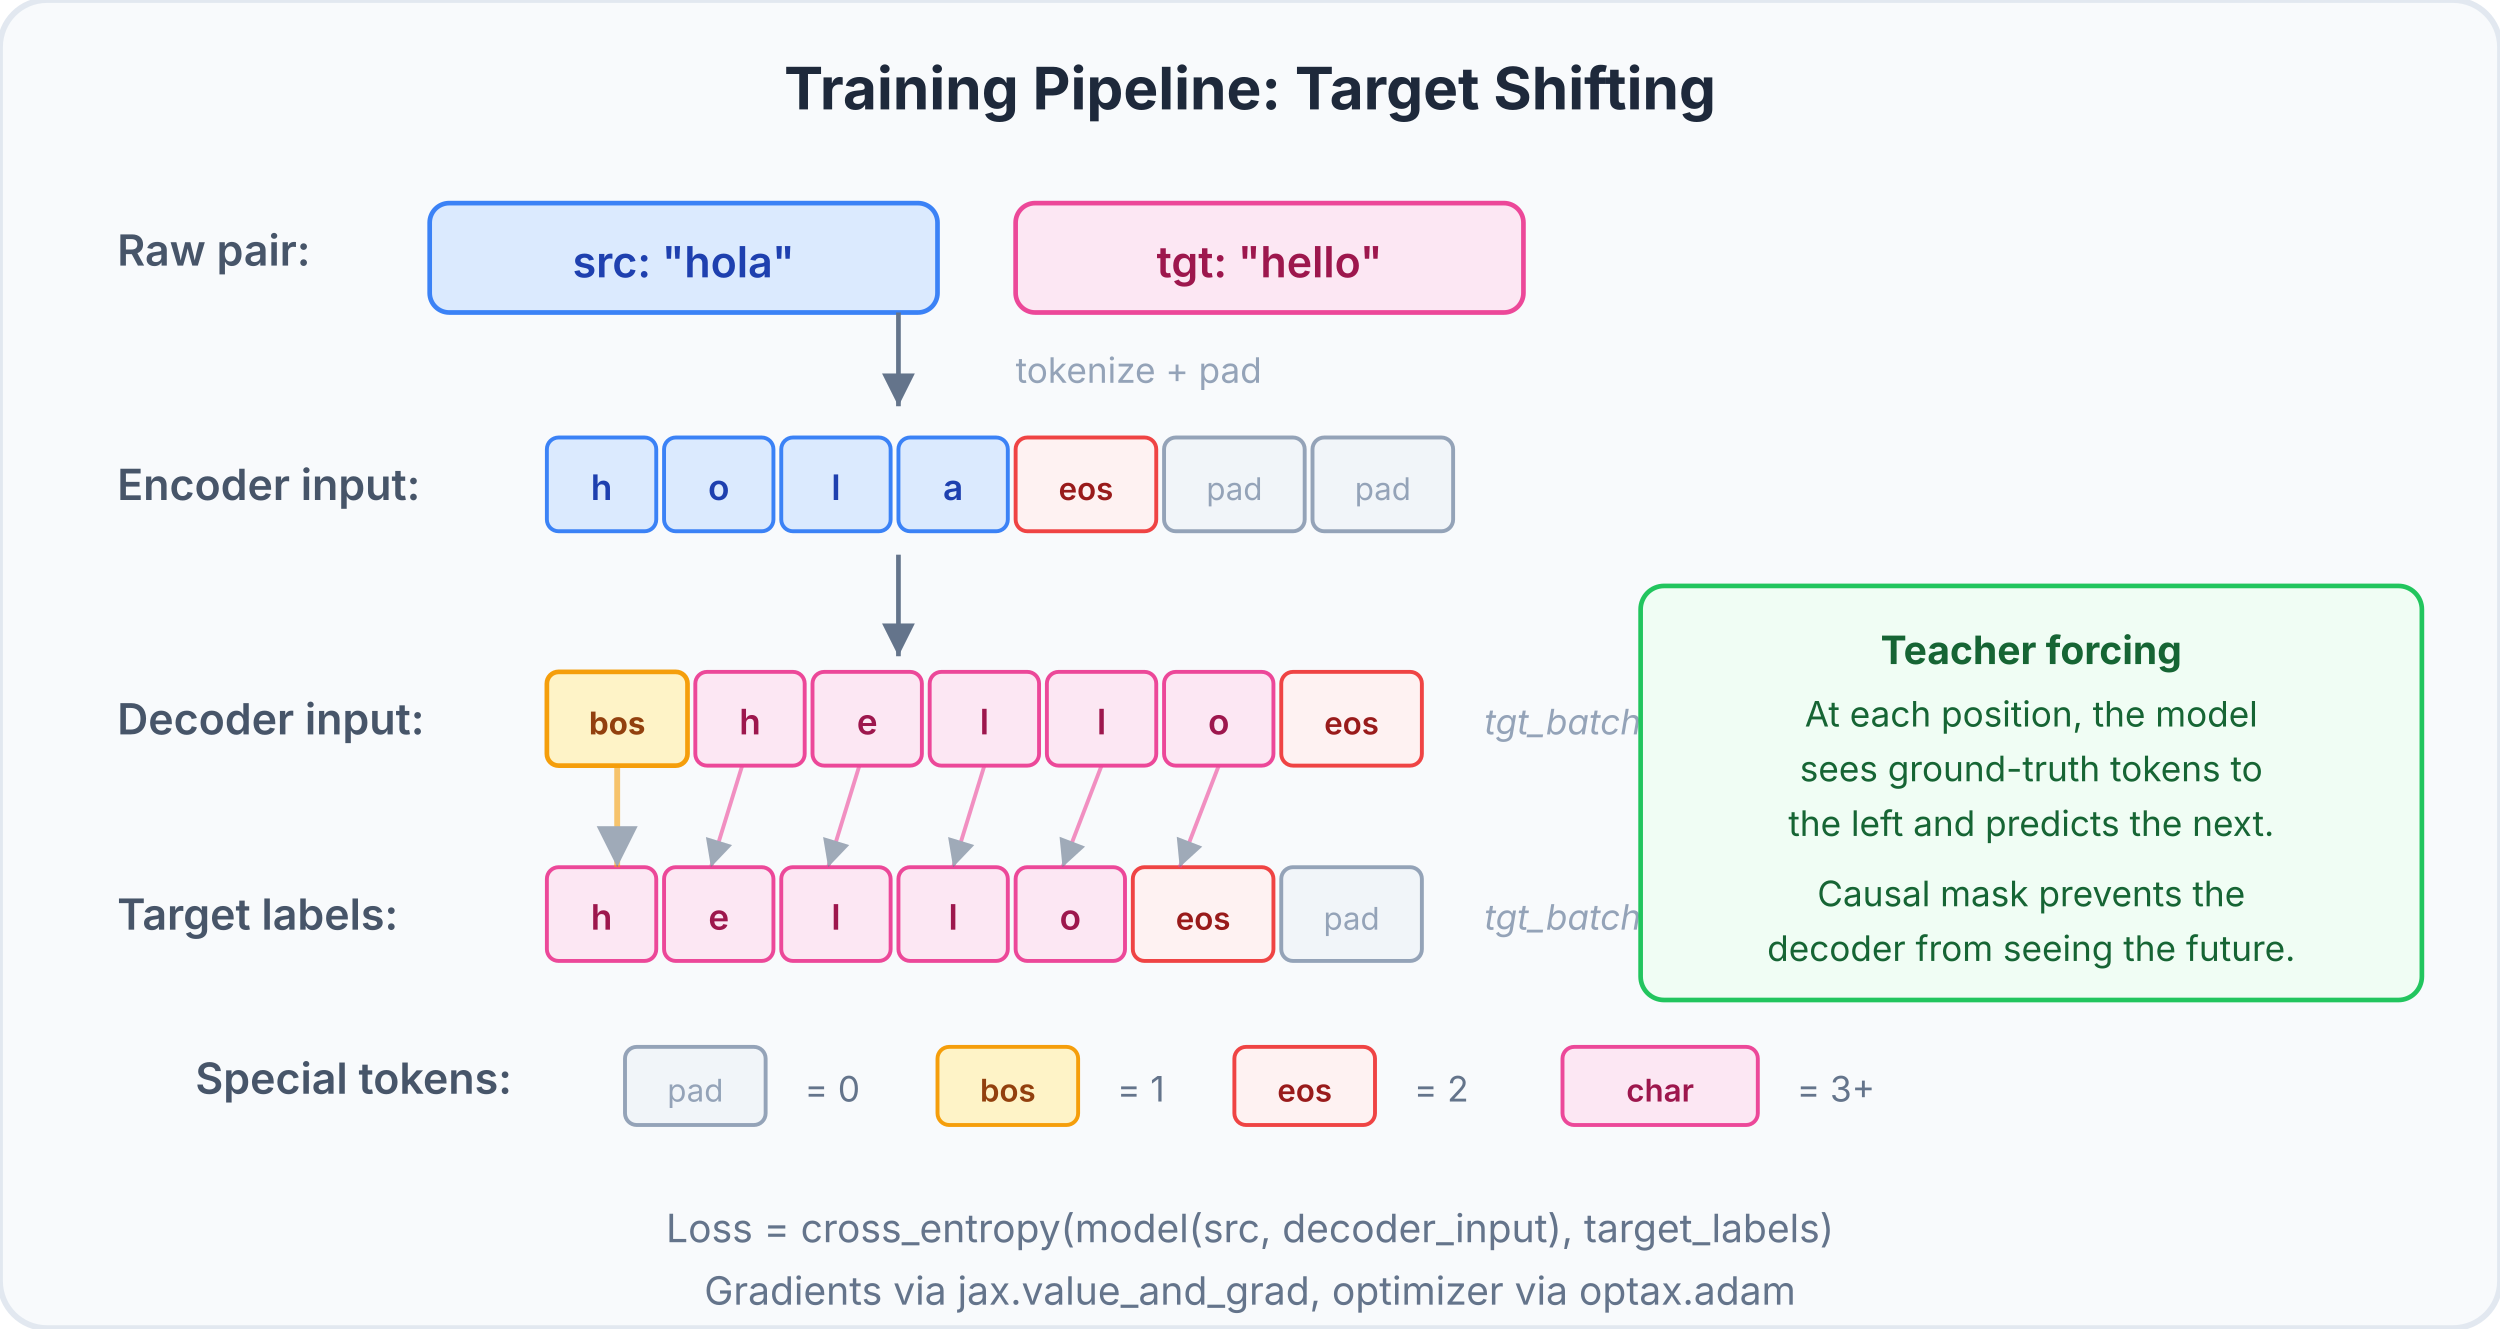
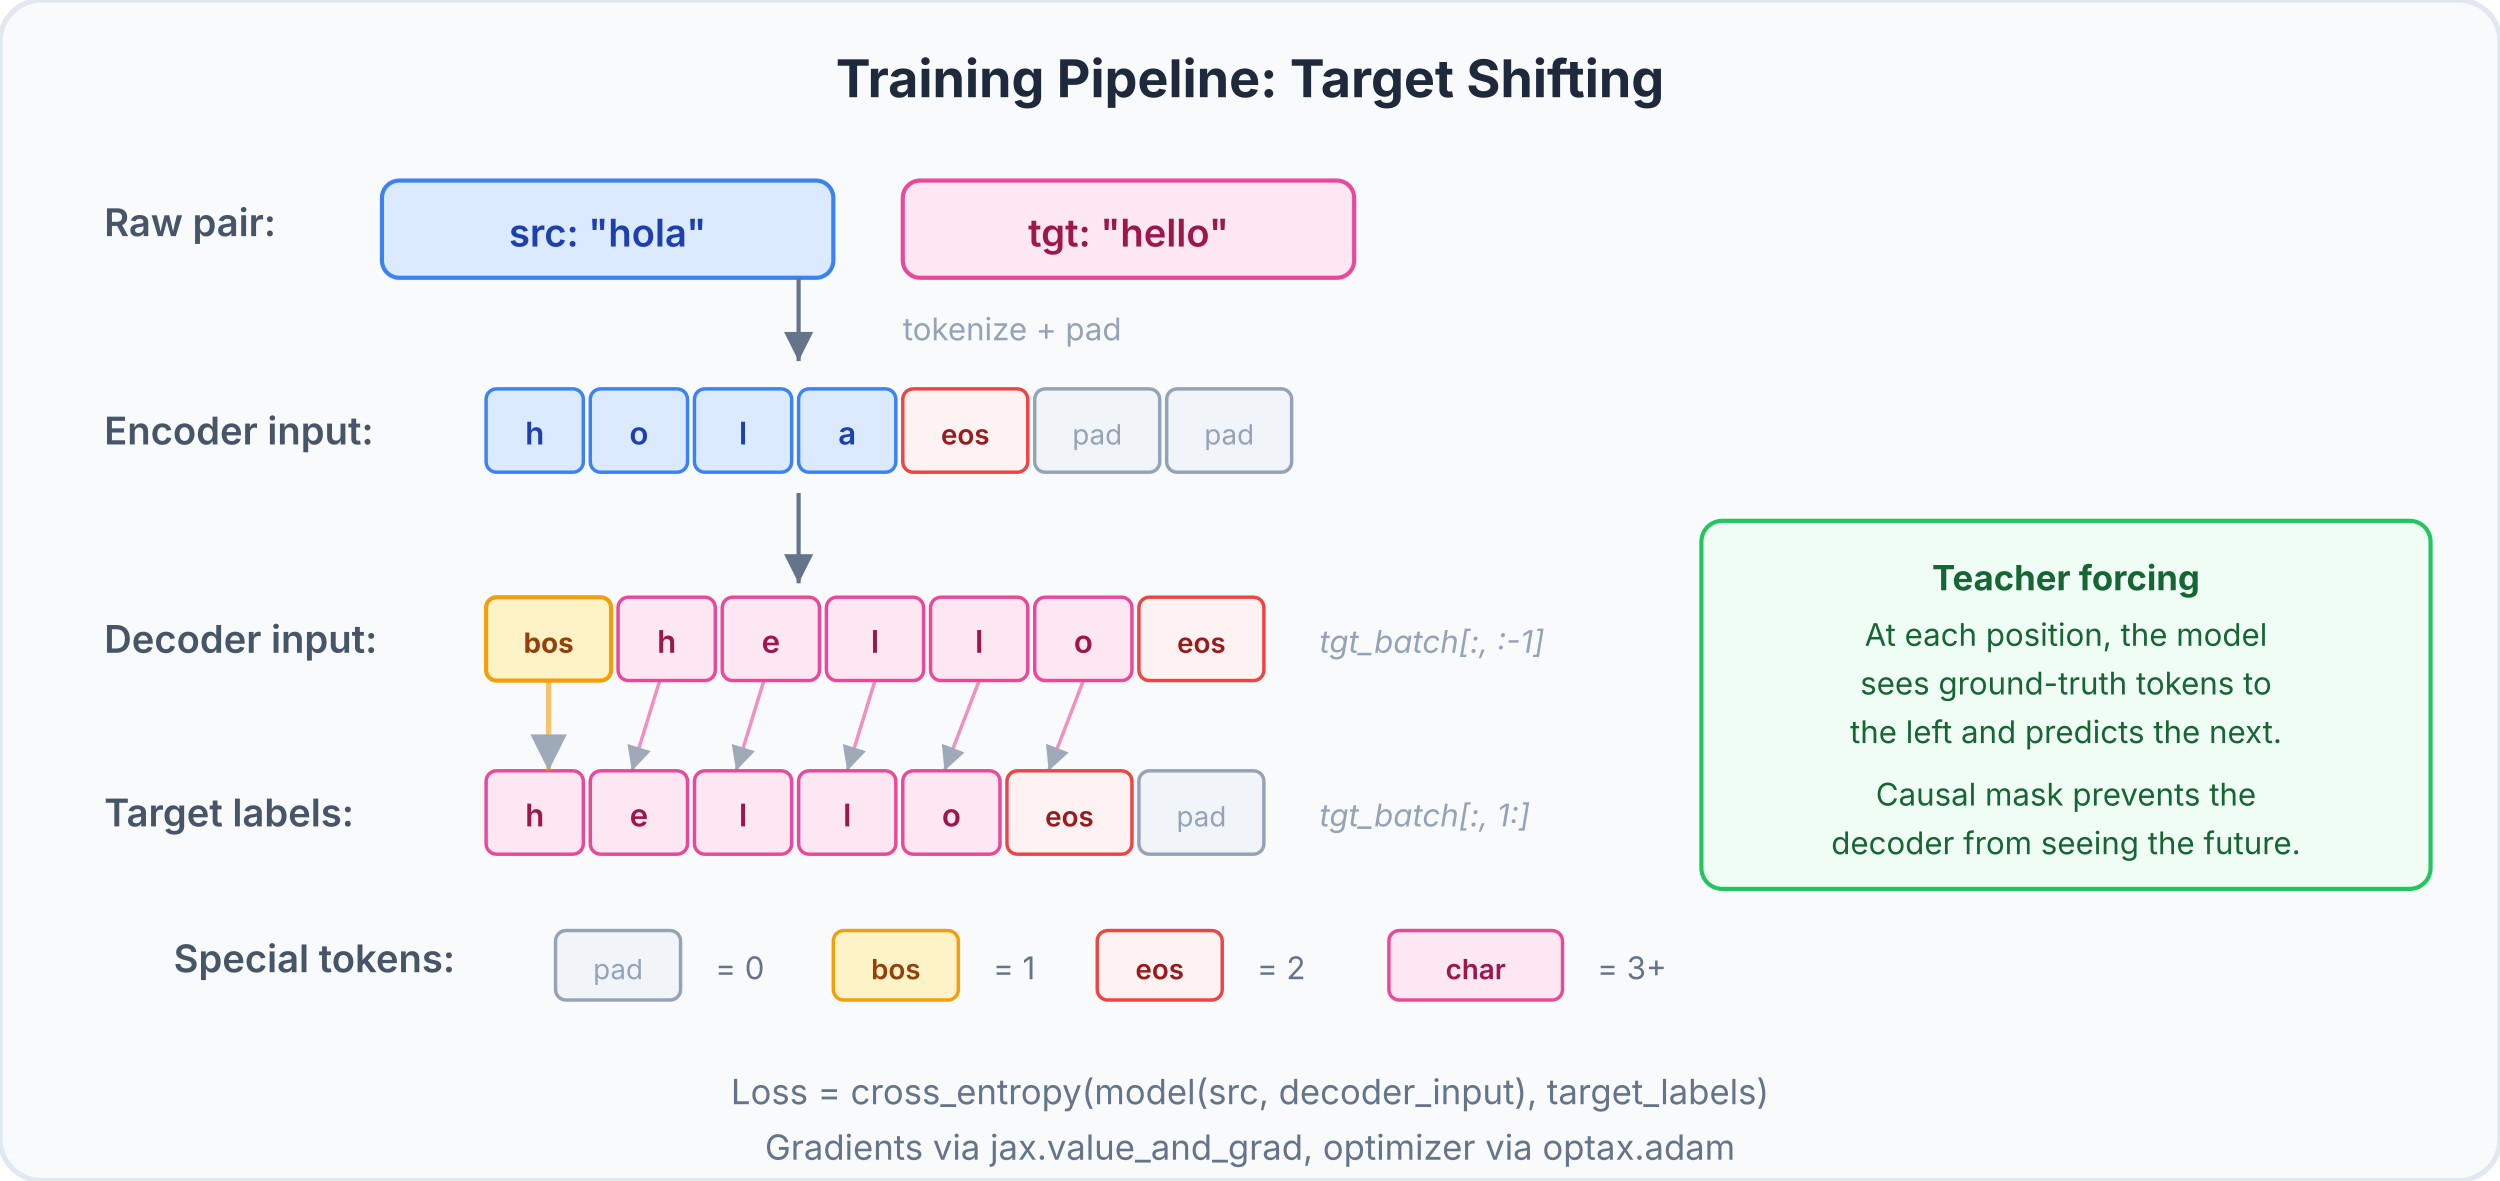
- <svg xmlns="http://www.w3.org/2000/svg" viewBox="0 0 640 340" font-family="system-ui, -apple-system, sans-serif">
+ <svg xmlns="http://www.w3.org/2000/svg" viewBox="0 0 720 340" font-family="system-ui, -apple-system, sans-serif">
  <defs>
    <marker id="arrow-tp" viewBox="0 0 10 10" refX="10" refY="5" markerWidth="7" markerHeight="7" orient="auto-start-reverse">
      <path d="M 0 0 L 10 5 L 0 10 z" fill="#64748b" />
    </marker>
  </defs>
-   <rect width="640" height="340" rx="12" fill="#f8fafc" stroke="#e2e8f0" stroke-width="1.5" />
-   <text x="320" y="28" text-anchor="middle" font-size="15" font-weight="700" fill="#1e293b">Training Pipeline: Target Shifting</text>
+   <rect width="720" height="340" rx="12" fill="#f8fafc" stroke="#e2e8f0" stroke-width="1.5" />
+   <text x="360" y="28" text-anchor="middle" font-size="15" font-weight="700" fill="#1e293b">Training Pipeline: Target Shifting</text>
  <text x="30" y="68" font-size="11" font-weight="600" fill="#475569">Raw pair:</text>
  <rect x="110" y="52" width="130" height="28" rx="5" fill="#dbeafe" stroke="#3b82f6" stroke-width="1.2" />
  <text x="175" y="71" text-anchor="middle" font-size="11" font-weight="600" fill="#1e40af">src: "hola"</text>
  <rect x="260" y="52" width="130" height="28" rx="5" fill="#fce7f3" stroke="#ec4899" stroke-width="1.2" />
  <text x="325" y="71" text-anchor="middle" font-size="11" font-weight="600" fill="#9d174d">tgt: "hello"</text>
  <line x1="230" y1="80" x2="230" y2="104" stroke="#64748b" stroke-width="1.2" marker-end="url(#arrow-tp)" />
  <text x="260" y="98" font-size="9" fill="#94a3b8">tokenize + pad</text>
  <text x="30" y="128" font-size="11" font-weight="600" fill="#475569">Encoder input:</text>
  <g transform="translate(140, 112)">
    <rect x="0" y="0" width="28" height="24" rx="3" fill="#dbeafe" stroke="#3b82f6" stroke-width="1" />
    <text x="14" y="16" text-anchor="middle" font-size="9" font-weight="600" fill="#1e40af">h</text>
    <rect x="30" y="0" width="28" height="24" rx="3" fill="#dbeafe" stroke="#3b82f6" stroke-width="1" />
    <text x="44" y="16" text-anchor="middle" font-size="9" font-weight="600" fill="#1e40af">o</text>
    <rect x="60" y="0" width="28" height="24" rx="3" fill="#dbeafe" stroke="#3b82f6" stroke-width="1" />
    <text x="74" y="16" text-anchor="middle" font-size="9" font-weight="600" fill="#1e40af">l</text>
    <rect x="90" y="0" width="28" height="24" rx="3" fill="#dbeafe" stroke="#3b82f6" stroke-width="1" />
    <text x="104" y="16" text-anchor="middle" font-size="9" font-weight="600" fill="#1e40af">a</text>
    <rect x="120" y="0" width="36" height="24" rx="3" fill="#fef2f2" stroke="#ef4444" stroke-width="1" />
    <text x="138" y="16" text-anchor="middle" font-size="8" font-weight="600" fill="#991b1b">eos</text>
    <rect x="158" y="0" width="36" height="24" rx="3" fill="#f1f5f9" stroke="#94a3b8" stroke-width="1" />
    <text x="176" y="16" text-anchor="middle" font-size="8" fill="#94a3b8">pad</text>
    <rect x="196" y="0" width="36" height="24" rx="3" fill="#f1f5f9" stroke="#94a3b8" stroke-width="1" />
    <text x="214" y="16" text-anchor="middle" font-size="8" fill="#94a3b8">pad</text>
  </g>
  <line x1="230" y1="142" x2="230" y2="168" stroke="#64748b" stroke-width="1.2" marker-end="url(#arrow-tp)" />
  <text x="30" y="188" font-size="11" font-weight="600" fill="#475569">Decoder input:</text>
  <g transform="translate(140, 172)">
    <rect x="0" y="0" width="36" height="24" rx="3" fill="#fef3c7" stroke="#f59e0b" stroke-width="1.2" />
    <text x="18" y="16" text-anchor="middle" font-size="8" font-weight="700" fill="#92400e">bos</text>
    <rect x="38" y="0" width="28" height="24" rx="3" fill="#fce7f3" stroke="#ec4899" stroke-width="1" />
    <text x="52" y="16" text-anchor="middle" font-size="9" font-weight="600" fill="#9d174d">h</text>
    <rect x="68" y="0" width="28" height="24" rx="3" fill="#fce7f3" stroke="#ec4899" stroke-width="1" />
    <text x="82" y="16" text-anchor="middle" font-size="9" font-weight="600" fill="#9d174d">e</text>
    <rect x="98" y="0" width="28" height="24" rx="3" fill="#fce7f3" stroke="#ec4899" stroke-width="1" />
    <text x="112" y="16" text-anchor="middle" font-size="9" font-weight="600" fill="#9d174d">l</text>
    <rect x="128" y="0" width="28" height="24" rx="3" fill="#fce7f3" stroke="#ec4899" stroke-width="1" />
    <text x="142" y="16" text-anchor="middle" font-size="9" font-weight="600" fill="#9d174d">l</text>
    <rect x="158" y="0" width="28" height="24" rx="3" fill="#fce7f3" stroke="#ec4899" stroke-width="1" />
    <text x="172" y="16" text-anchor="middle" font-size="9" font-weight="600" fill="#9d174d">o</text>
    <rect x="188" y="0" width="36" height="24" rx="3" fill="#fef2f2" stroke="#ef4444" stroke-width="1" />
    <text x="206" y="16" text-anchor="middle" font-size="8" font-weight="600" fill="#991b1b">eos</text>
  </g>
  <text x="380" y="188" font-size="9" fill="#94a3b8" font-style="italic">tgt_batch[:, :-1]</text>
  <text x="30" y="238" font-size="11" font-weight="600" fill="#475569">Target labels:</text>
  <g transform="translate(140, 222)">
    <rect x="0" y="0" width="28" height="24" rx="3" fill="#fce7f3" stroke="#ec4899" stroke-width="1" />
    <text x="14" y="16" text-anchor="middle" font-size="9" font-weight="600" fill="#9d174d">h</text>
    <rect x="30" y="0" width="28" height="24" rx="3" fill="#fce7f3" stroke="#ec4899" stroke-width="1" />
    <text x="44" y="16" text-anchor="middle" font-size="9" font-weight="600" fill="#9d174d">e</text>
    <rect x="60" y="0" width="28" height="24" rx="3" fill="#fce7f3" stroke="#ec4899" stroke-width="1" />
    <text x="74" y="16" text-anchor="middle" font-size="9" font-weight="600" fill="#9d174d">l</text>
    <rect x="90" y="0" width="28" height="24" rx="3" fill="#fce7f3" stroke="#ec4899" stroke-width="1" />
    <text x="104" y="16" text-anchor="middle" font-size="9" font-weight="600" fill="#9d174d">l</text>
    <rect x="120" y="0" width="28" height="24" rx="3" fill="#fce7f3" stroke="#ec4899" stroke-width="1" />
    <text x="134" y="16" text-anchor="middle" font-size="9" font-weight="600" fill="#9d174d">o</text>
    <rect x="150" y="0" width="36" height="24" rx="3" fill="#fef2f2" stroke="#ef4444" stroke-width="1" />
    <text x="168" y="16" text-anchor="middle" font-size="8" font-weight="600" fill="#991b1b">eos</text>
    <rect x="188" y="0" width="36" height="24" rx="3" fill="#f1f5f9" stroke="#94a3b8" stroke-width="1" />
    <text x="206" y="16" text-anchor="middle" font-size="8" fill="#94a3b8">pad</text>
  </g>
  <text x="380" y="238" font-size="9" fill="#94a3b8" font-style="italic">tgt_batch[:, 1:]</text>
  <g opacity="0.6">
    <line x1="158" y1="196" x2="158" y2="222" stroke="#f59e0b" stroke-width="1.5" marker-end="url(#arrow-tp)" />
    <line x1="190" y1="196" x2="182" y2="222" stroke="#ec4899" stroke-width="1" marker-end="url(#arrow-tp)" />
    <line x1="220" y1="196" x2="212" y2="222" stroke="#ec4899" stroke-width="1" marker-end="url(#arrow-tp)" />
    <line x1="252" y1="196" x2="244" y2="222" stroke="#ec4899" stroke-width="1" marker-end="url(#arrow-tp)" />
    <line x1="282" y1="196" x2="272" y2="222" stroke="#ec4899" stroke-width="1" marker-end="url(#arrow-tp)" />
    <line x1="312" y1="196" x2="302" y2="222" stroke="#ec4899" stroke-width="1" marker-end="url(#arrow-tp)" />
  </g>
-   <rect x="420" y="150" width="200" height="106" rx="6" fill="#f0fdf4" stroke="#22c55e" stroke-width="1.2" />
-   <text x="520" y="170" text-anchor="middle" font-size="10" font-weight="700" fill="#166534">Teacher forcing</text>
-   <text x="520" y="186" text-anchor="middle" font-size="9" fill="#166534">At each position, the model</text>
-   <text x="520" y="200" text-anchor="middle" font-size="9" fill="#166534">sees ground-truth tokens to</text>
-   <text x="520" y="214" text-anchor="middle" font-size="9" fill="#166534">the left and predicts the next.</text>
-   <text x="520" y="232" text-anchor="middle" font-size="9" fill="#166534">Causal mask prevents the</text>
-   <text x="520" y="246" text-anchor="middle" font-size="9" fill="#166534">decoder from seeing the future.</text>
+   <rect x="490" y="150" width="210" height="106" rx="6" fill="#f0fdf4" stroke="#22c55e" stroke-width="1.2" />
+   <text x="595" y="170" text-anchor="middle" font-size="10" font-weight="700" fill="#166534">Teacher forcing</text>
+   <text x="595" y="186" text-anchor="middle" font-size="9" fill="#166534">At each position, the model</text>
+   <text x="595" y="200" text-anchor="middle" font-size="9" fill="#166534">sees ground-truth tokens to</text>
+   <text x="595" y="214" text-anchor="middle" font-size="9" fill="#166534">the left and predicts the next.</text>
+   <text x="595" y="232" text-anchor="middle" font-size="9" fill="#166534">Causal mask prevents the</text>
+   <text x="595" y="246" text-anchor="middle" font-size="9" fill="#166534">decoder from seeing the future.</text>
  <text x="50" y="280" font-size="11" font-weight="600" fill="#475569">Special tokens:</text>
  <rect x="160" y="268" width="36" height="20" rx="3" fill="#f1f5f9" stroke="#94a3b8" stroke-width="1" />
  <text x="178" y="282" text-anchor="middle" font-size="8" fill="#94a3b8">pad</text>
  <text x="206" y="282" font-size="9" fill="#64748b">= 0</text>
  <rect x="240" y="268" width="36" height="20" rx="3" fill="#fef3c7" stroke="#f59e0b" stroke-width="1" />
  <text x="258" y="282" text-anchor="middle" font-size="8" font-weight="600" fill="#92400e">bos</text>
  <text x="286" y="282" font-size="9" fill="#64748b">= 1</text>
  <rect x="316" y="268" width="36" height="20" rx="3" fill="#fef2f2" stroke="#ef4444" stroke-width="1" />
  <text x="334" y="282" text-anchor="middle" font-size="8" font-weight="600" fill="#991b1b">eos</text>
  <text x="362" y="282" font-size="9" fill="#64748b">= 2</text>
  <rect x="400" y="268" width="50" height="20" rx="3" fill="#fce7f3" stroke="#ec4899" stroke-width="1" />
  <text x="425" y="282" text-anchor="middle" font-size="8" font-weight="600" fill="#9d174d">char</text>
  <text x="460" y="282" font-size="9" fill="#64748b">= 3+</text>
-   <text x="320" y="318" text-anchor="middle" font-size="10" fill="#64748b">Loss = cross_entropy(model(src, decoder_input), target_labels)</text>
-   <text x="320" y="334" text-anchor="middle" font-size="10" fill="#64748b">Gradients via jax.value_and_grad, optimizer via optax.adam</text>
+   <text x="360" y="318" text-anchor="middle" font-size="10" fill="#64748b">Loss = cross_entropy(model(src, decoder_input), target_labels)</text>
+   <text x="360" y="334" text-anchor="middle" font-size="10" fill="#64748b">Gradients via jax.value_and_grad, optimizer via optax.adam</text>
</svg>
